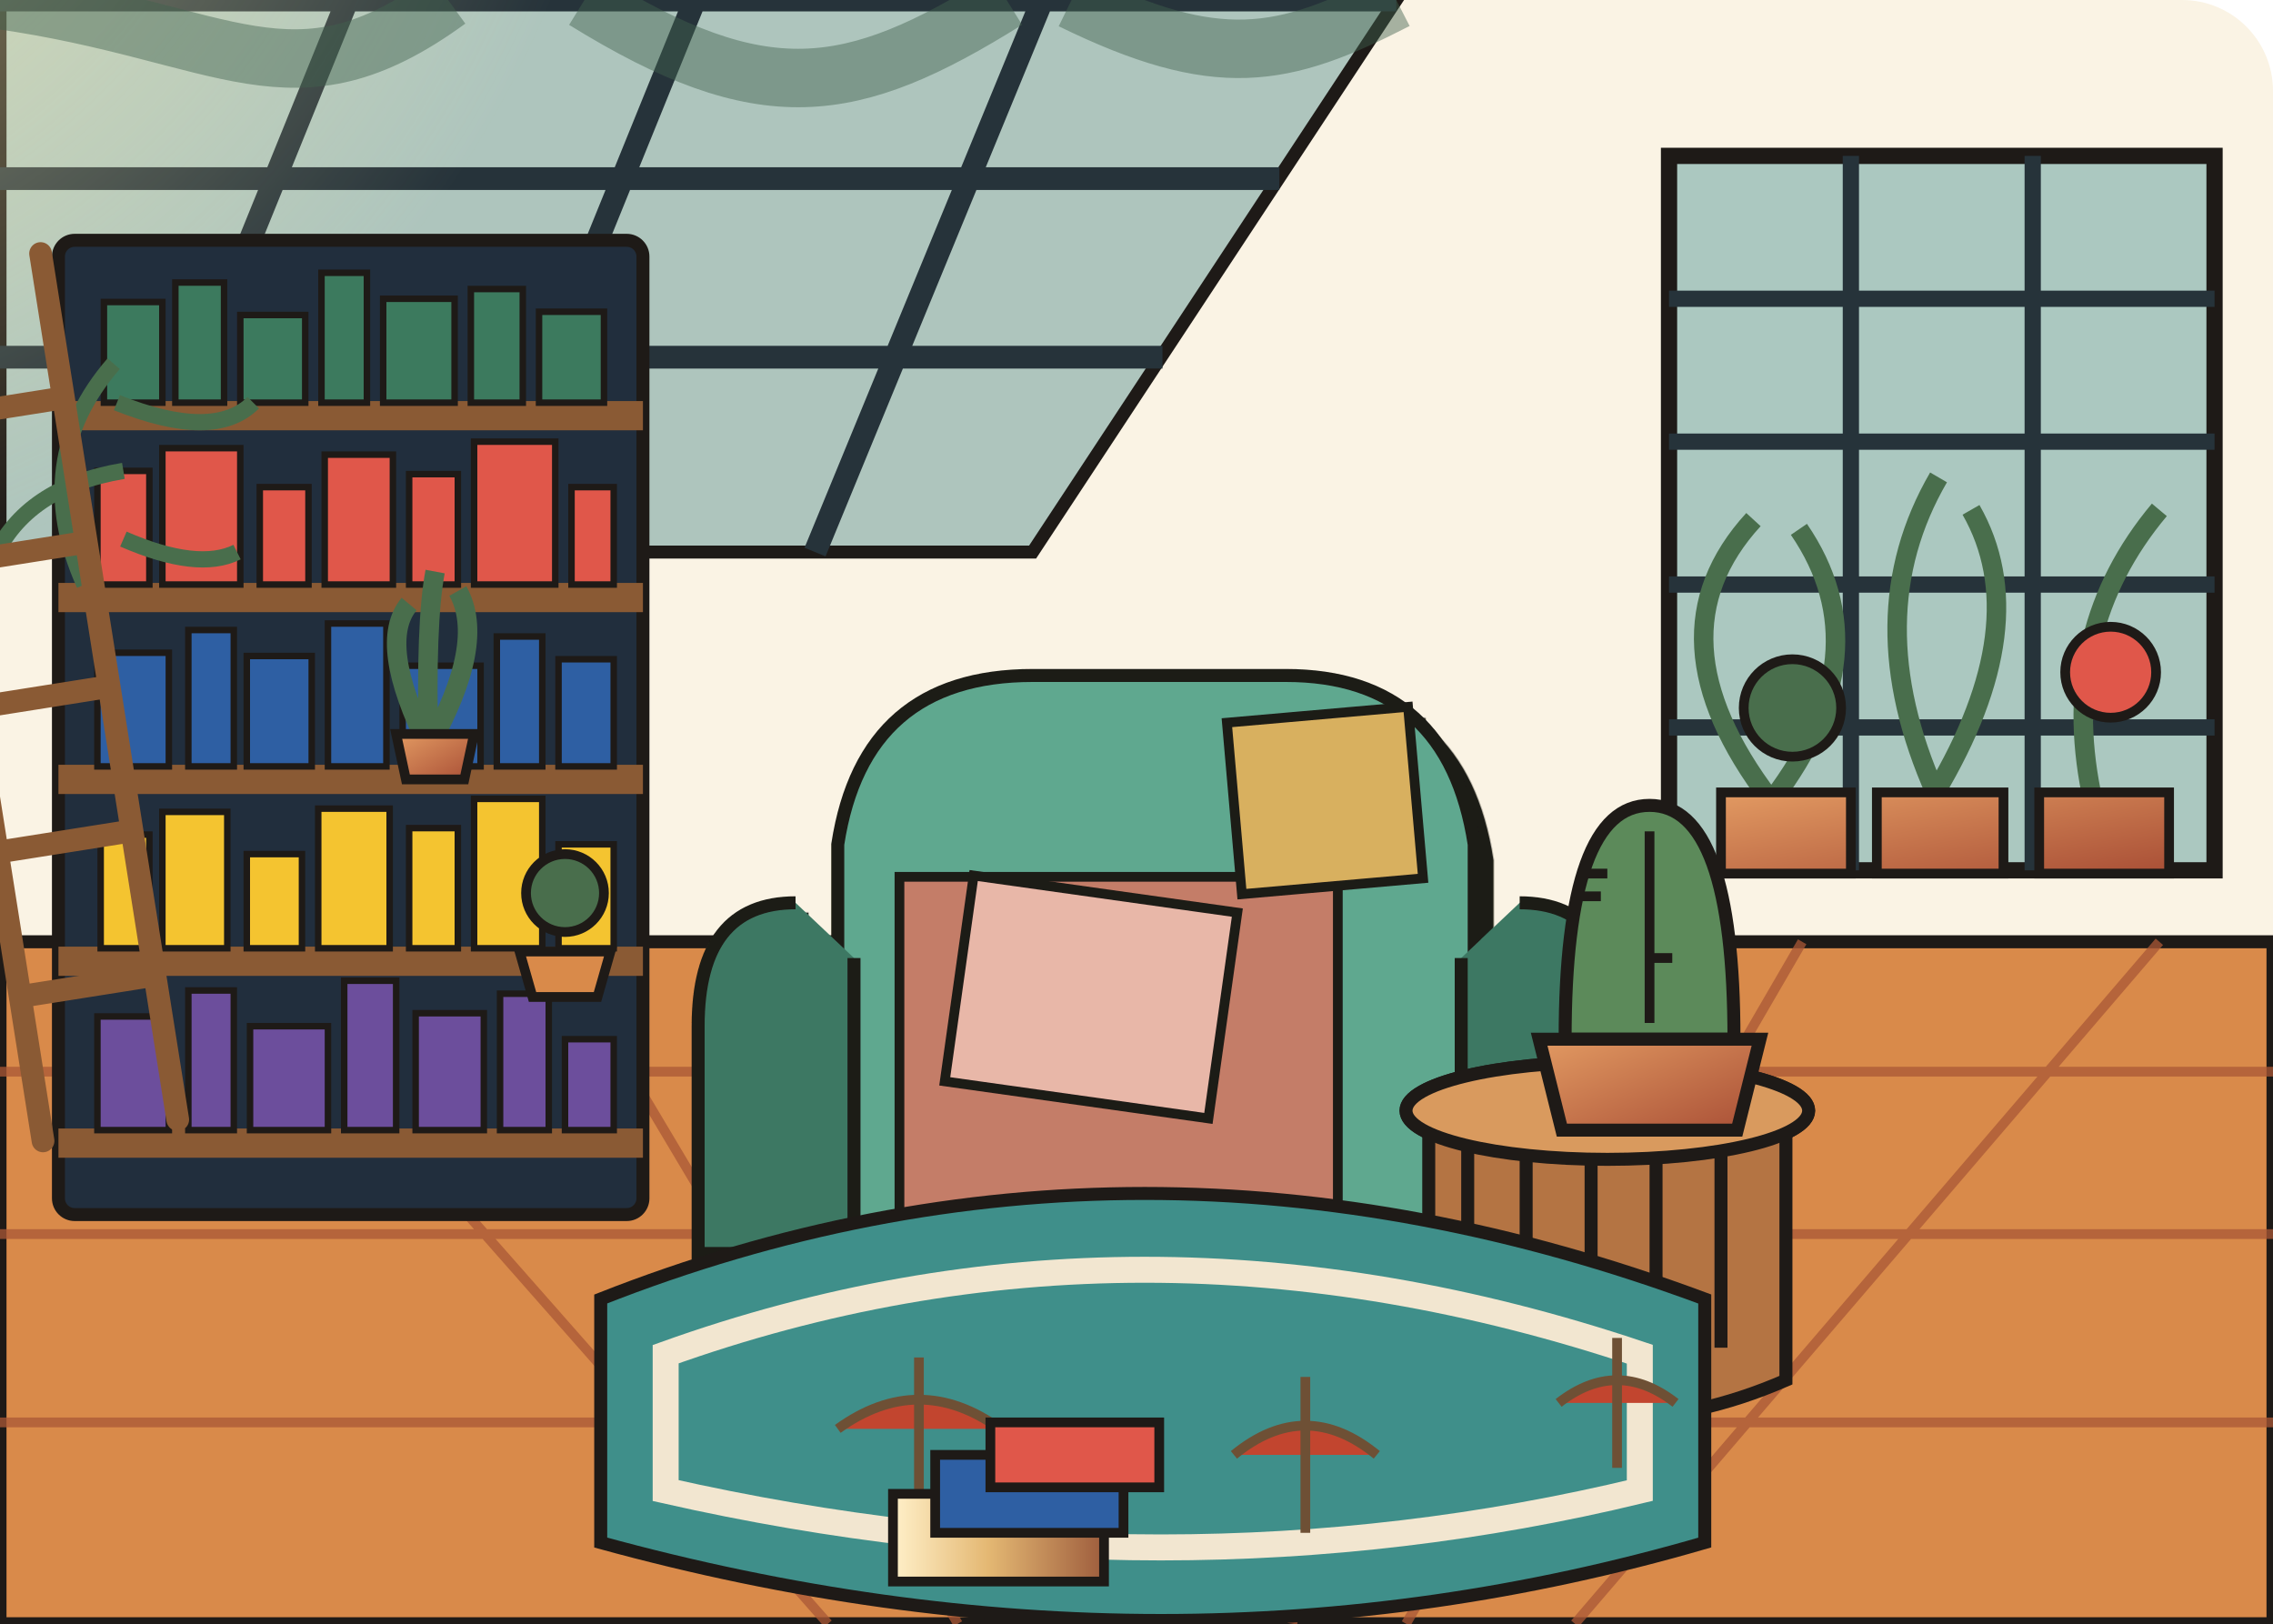
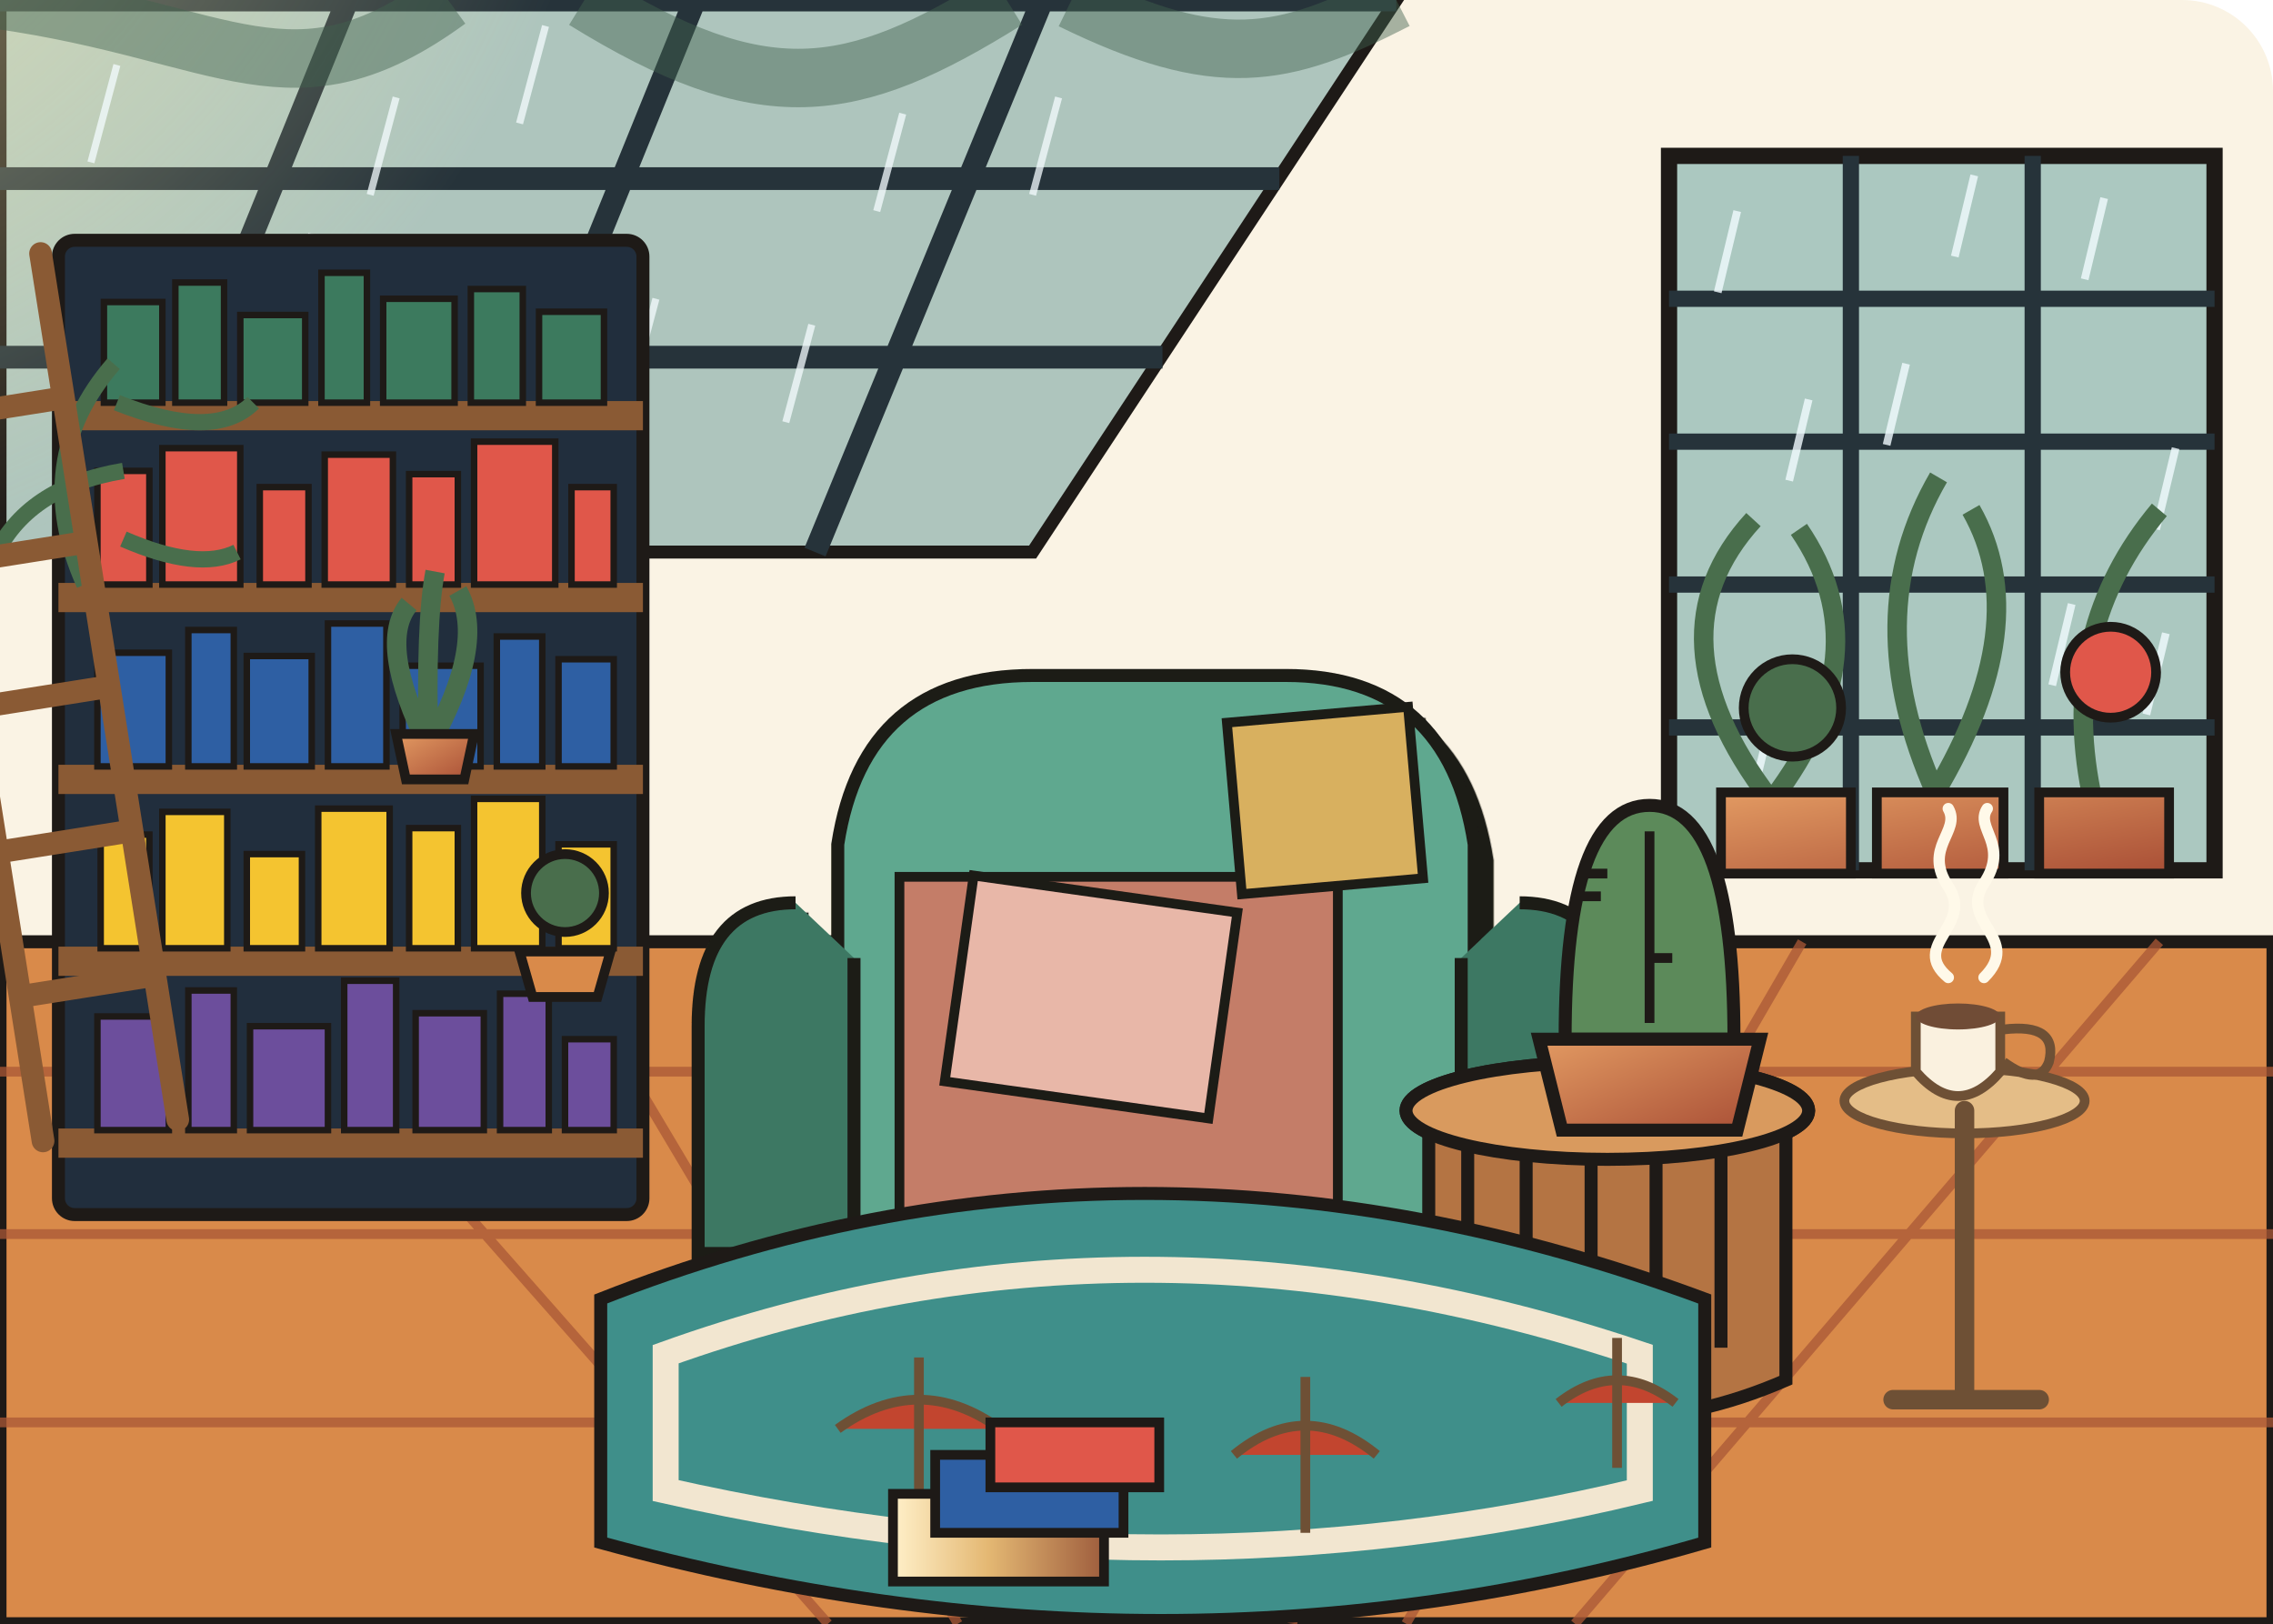
<svg xmlns="http://www.w3.org/2000/svg" viewBox="0 0 700 500" width="100%" height="100%" fill="none">
  <defs>
+     <clipPath id="roof-rain-clip">
+       <path d="M0 0h430l-112 170H0z" />
+     </clipPath>
+     <clipPath id="window-rain-clip">
+       <rect x="514" y="48" width="168" height="190" />
+     </clipPath>
    <linearGradient id="cushion" x1="0" y1="0" x2="1" y2="1">
      <stop stop-color="#f4d9a8" />
      <stop offset=".55" stop-color="#d9a477" />
      <stop offset="1" stop-color="#a9674f" />
    </linearGradient>
    <linearGradient id="pot" x1="0" y1="0" x2="1" y2="1">
      <stop stop-color="#e29a62" />
      <stop offset="1" stop-color="#a94f36" />
    </linearGradient>
    <linearGradient id="book" x1="0" y1="0" x2="1" y2="0">
      <stop stop-color="#fff0c9" />
      <stop offset=".45" stop-color="#e4b873" />
      <stop offset="1" stop-color="#9e5d3d" />
    </linearGradient>
    <radialGradient id="sun" cx="0" cy="0" r="1">
      <stop stop-color="#fff1b2" stop-opacity=".7" />
      <stop offset="1" stop-color="#fff1b2" stop-opacity="0" />
    </radialGradient>
    <filter id="shadow">
      <feDropShadow dx="4" dy="5" stdDeviation="0" flood-color="#1E1A17" />
    </filter>
  </defs>
+   <style>
+     .nook-rain { animation: nookRain 1.8s linear infinite; }
+     .nook-rain-late { animation-delay: -0.9s; }
+     .nook-steam { animation: nookSteam 3.8s ease-out infinite; }
+     .nook-steam-late { animation-delay: -1.8s; }
+     .nook-light { animation: nookLight 5s ease-in-out infinite; }
+     @keyframes nookRain { from { transform: translate(12px, -56px); } to { transform: translate(-12px, 68px); } }
+     @keyframes nookSteam { 0% { opacity: 0; transform: translateY(10px); } 30% { opacity: 0.85; } 100% { opacity: 0; transform: translate(6px, -26px); } }
+     @keyframes nookLight { 0%, 100% { opacity: 0.4; } 50% { opacity: 0.8; } }
+     @media (prefers-reduced-motion: reduce) { .nook-rain, .nook-steam, .nook-light { animation: none; } .nook-steam { opacity: 0.55; } }
+   </style>
  <rect width="700" height="500" rx="28" fill="#FAF3E4" />
  <path d="M0 0h430l-112 170H0z" fill="#aec5bd" stroke="#1E1A17" stroke-width="4" />
  <path d="M0 0h430M107 0L38 170M214 0l-69 170M321 0l-70 170M0 55h394M0 110h358" stroke="#26333a" stroke-width="7" />
-   <circle cx="42" cy="38" r="150" fill="url(#sun)" />
+   <circle class="nook-light" cx="42" cy="38" r="150" fill="url(#sun)" />
  <path d="M0 0c70 10 90 35 138 0M180 0c55 34 82 30 130 0M330 0c45 22 65 18 100 0" stroke="#41614d" stroke-width="18" opacity=".45" />
+   <g clip-path="url(#roof-rain-clip)" stroke="#f4fcff" stroke-width="2.2" opacity=".75">
+     <path class="nook-rain" d="M36 20l-8 30 M96 72l-8 30 M168 8l-8 30 M250 100l-8 30 M326 30l-8 30 M395 88l-8 30" />
+     <path class="nook-rain nook-rain-late" d="M58 132l-8 30 M122 30l-8 30 M202 92l-8 30 M278 35l-8 30 M356 132l-8 30" />
+   </g>
  <path d="M0 290h700v210H0z" fill="#d98a4a" stroke="#1E1A17" stroke-width="4" />
  <path d="M0 330h700M0 380h700M0 438h700M70 290L255 500M170 290l125 210M300 290l45 210M430 290l-32 210M555 290l-122 210M665 290L485 500" stroke="#a95735" stroke-width="3" opacity=".75" />
  <g>
    <rect x="18" y="74" width="180" height="300" rx="5" fill="#212e3d" stroke="#1E1A17" stroke-width="4" />
    <path d="M18 128h180M18 184h180M18 240h180M18 296h180M18 352h180" stroke="#8a5a34" stroke-width="9" />
    <g stroke="#1E1A17" stroke-width="2">
      <path d="M32 93h18v31H32zM54 87h15v37H54zM74 97h20v27H74zM99 84h14v40H99zM118 92h22v32h-22zM145 89h16v35h-16zM166 96h20v28h-20z" fill="#3c7a5e" />
      <path d="M30 145h16v35H30zM50 138h24v42H50zM80 150h15v30H80zM100 140h21v40h-21zM126 146h15v34h-15zM146 136h25v44h-25zM176 150h13v30h-13z" fill="#e0574a" />
      <path d="M30 201h22v35H30zM58 194h14v42H58zM76 202h20v34H76zM101 192h18v44h-18zM124 205h24v31h-24zM153 196h14v40h-14zM172 203h17v33h-17z" fill="#2e5fa3" />
      <path d="M31 257h15v35H31zM50 250h20v42H50zM76 263h17v29H76zM98 249h22v43H98zM126 255h15v37h-15zM146 246h21v46h-21zM172 260h17v32h-17z" fill="#f4c430" />
      <path d="M30 313h22v35H30zM58 305h14v43H58zM77 316h24v32H77zM106 302h16v46h-16zM128 312h21v36h-21zM154 306h15v42h-15zM174 320h15v28h-15z" fill="#6c4e9c" />
    </g>
    <path d="M35 112q-26 30-9 68M36 124q30 12 42 0M38 145q-30 5-40 27M38 166q23 10 35 4" stroke="#496e4c" stroke-width="5" fill="none" />
    <path d="M132 230q-16-32-6-44M132 230q18-32 9-48M132 230q-1-38 2-54" stroke="#496e4c" stroke-width="6" />
    <path d="M122 226h24l-3 14h-18z" fill="url(#pot)" stroke="#1E1A17" stroke-width="3" />
    <circle cx="174" cy="275" r="12" fill="#496e4c" stroke="#1E1A17" stroke-width="3" />
    <path d="M160 293h28l-4 14h-20z" fill="#d98a4a" stroke="#1E1A17" stroke-width="3" />
    <g transform="translate(0 80) rotate(-9 20 250)" stroke="#8a5a34" stroke-width="7" stroke-linecap="round">
      <path d="M10 0v270M52 0v270M10 45h42M10 90h42M10 135h42M10 180h42M10 225h42" />
    </g>
  </g>
  <g>
    <rect x="514" y="48" width="168" height="220" fill="#abc8c0" stroke="#1E1A17" stroke-width="5" />
    <path d="M570 48v220M626 48v220M514 92h168M514 136h168M514 180h168M514 224h168" stroke="#26333a" stroke-width="5" />
+     <g clip-path="url(#window-rain-clip)" stroke="#f1fbff" stroke-width="2.4" opacity=".8">
+       <path class="nook-rain" d="M535 65l-6 25 M587 112l-6 25 M648 61l-6 25 M667 195l-6 25 M547 215l-6 25" />
+       <path class="nook-rain nook-rain-late" d="M557 123l-6 25 M608 54l-6 25 M638 186l-6 25 M670 138l-6 25" />
+     </g>
    <path d="M545 246q-38-50-5-86M546 246q34-45 8-83M596 244q-24-54 1-97M596 244q31-52 11-87M644 244q-10-50 21-87" stroke="#496e4c" stroke-width="6" />
    <path d="M530 244h40v25h-40zM578 244h39v25h-39zM628 244h40v25h-40z" fill="url(#pot)" stroke="#1E1A17" stroke-width="3" />
    <circle cx="552" cy="218" r="15" fill="#496e4c" stroke="#1E1A17" stroke-width="3" />
    <circle cx="650" cy="207" r="14" fill="#e0574a" stroke="#1E1A17" stroke-width="3" />
  </g>
  <g filter="url(#shadow)">
    <path d="M258 260q8-52 60-52h78q50 0 58 52v117H258z" fill="#5fa88f" stroke="#1E1A17" stroke-width="4" />
    <path d="M245 278q-30 0-30 38v70h48v-91M468 278q30 0 30 38v70h-48v-91" fill="#3e7863" stroke="#1E1A17" stroke-width="4" />
    <path d="M277 270h135v110H277z" fill="#c47d67" stroke="#1E1A17" stroke-width="3" />
    <path d="M295 275h82v64h-82z" fill="#e8b7a8" stroke="#1E1A17" stroke-width="3" transform="rotate(8 336 307)" />
    <path d="M380 220h56v53h-56z" fill="#d8b05f" stroke="#1E1A17" stroke-width="3" transform="rotate(-5 408 246)" />
    <path d="M290 378v55M423 378v55" stroke="#8a5a34" stroke-width="8" stroke-linecap="round" />
  </g>
  <g stroke="#1E1A17" stroke-width="4">
    <ellipse cx="495" cy="342" rx="62" ry="15" fill="#c58b55" />
    <path d="M440 342v83q55 24 110 0v-83" fill="#b47443" />
    <path d="M452 350v65M470 352v68M490 351v69M510 351v68M530 349v66" />
    <ellipse cx="495" cy="342" rx="62" ry="15" fill="#d99a5e" />
    <path d="M482 320q0-72 26-72t26 72z" fill="#5c8a5a" />
    <path d="M508 256v59M493 276h-6m21 19h7m-20-26h-7" stroke-width="3" />
    <path d="M474 320h68l-7 28h-54z" fill="url(#pot)" />
  </g>
  <path d="M185 400q165-65 340 0v75q-165 48-340 0z" fill="#3f8f8a" stroke="#1E1A17" stroke-width="4" />
  <path d="M205 417q145-52 300 0v42q-145 35-300 0z" fill="none" stroke="#f2e6d0" stroke-width="8" />
  <g stroke="#6e5035" stroke-width="3" fill="#c2452f">
    <path d="M258 440q25-18 50 0m-25-22v48" />
    <path d="M380 448q22-18 44 0m-22-24v48" />
    <path d="M480 432q18-14 36 0m-18-20v40" />
  </g>
  <g stroke="#1E1A17" stroke-width="3">
    <path d="M275 460h65v27h-65z" fill="url(#book)" />
    <path d="M288 448h58v24h-58z" fill="#2e5fa3" />
    <path d="M305 438h52v20h-52z" fill="#e0574a" />
  </g>
+   <ellipse cx="605" cy="339" rx="37" ry="10" fill="#e4bd87" stroke="#6e5035" stroke-width="3" />
+   <path d="M605 342v89M583 431h45" stroke="#6e5035" stroke-width="6" stroke-linecap="round" />
+   <path d="M590 313h26v17q-13 15-26 0z" fill="#faf1df" stroke="#6e5035" stroke-width="3" />
+   <path d="M617 317q17-2 14 10q-3 8-14 0" stroke="#6e5035" stroke-width="3" />
+   <ellipse cx="603" cy="313" rx="13" ry="4" fill="#704c36" />
+   <g stroke="#fff9e9" stroke-width="3.5" stroke-linecap="round">
+     <path class="nook-steam" d="M600 301c-12-10 8-16 0-28s4-17 0-24" />
+     <path class="nook-steam nook-steam-late" d="M611 301c12-12-8-17 0-29s-3-17 1-23" />
+   </g>
</svg>
